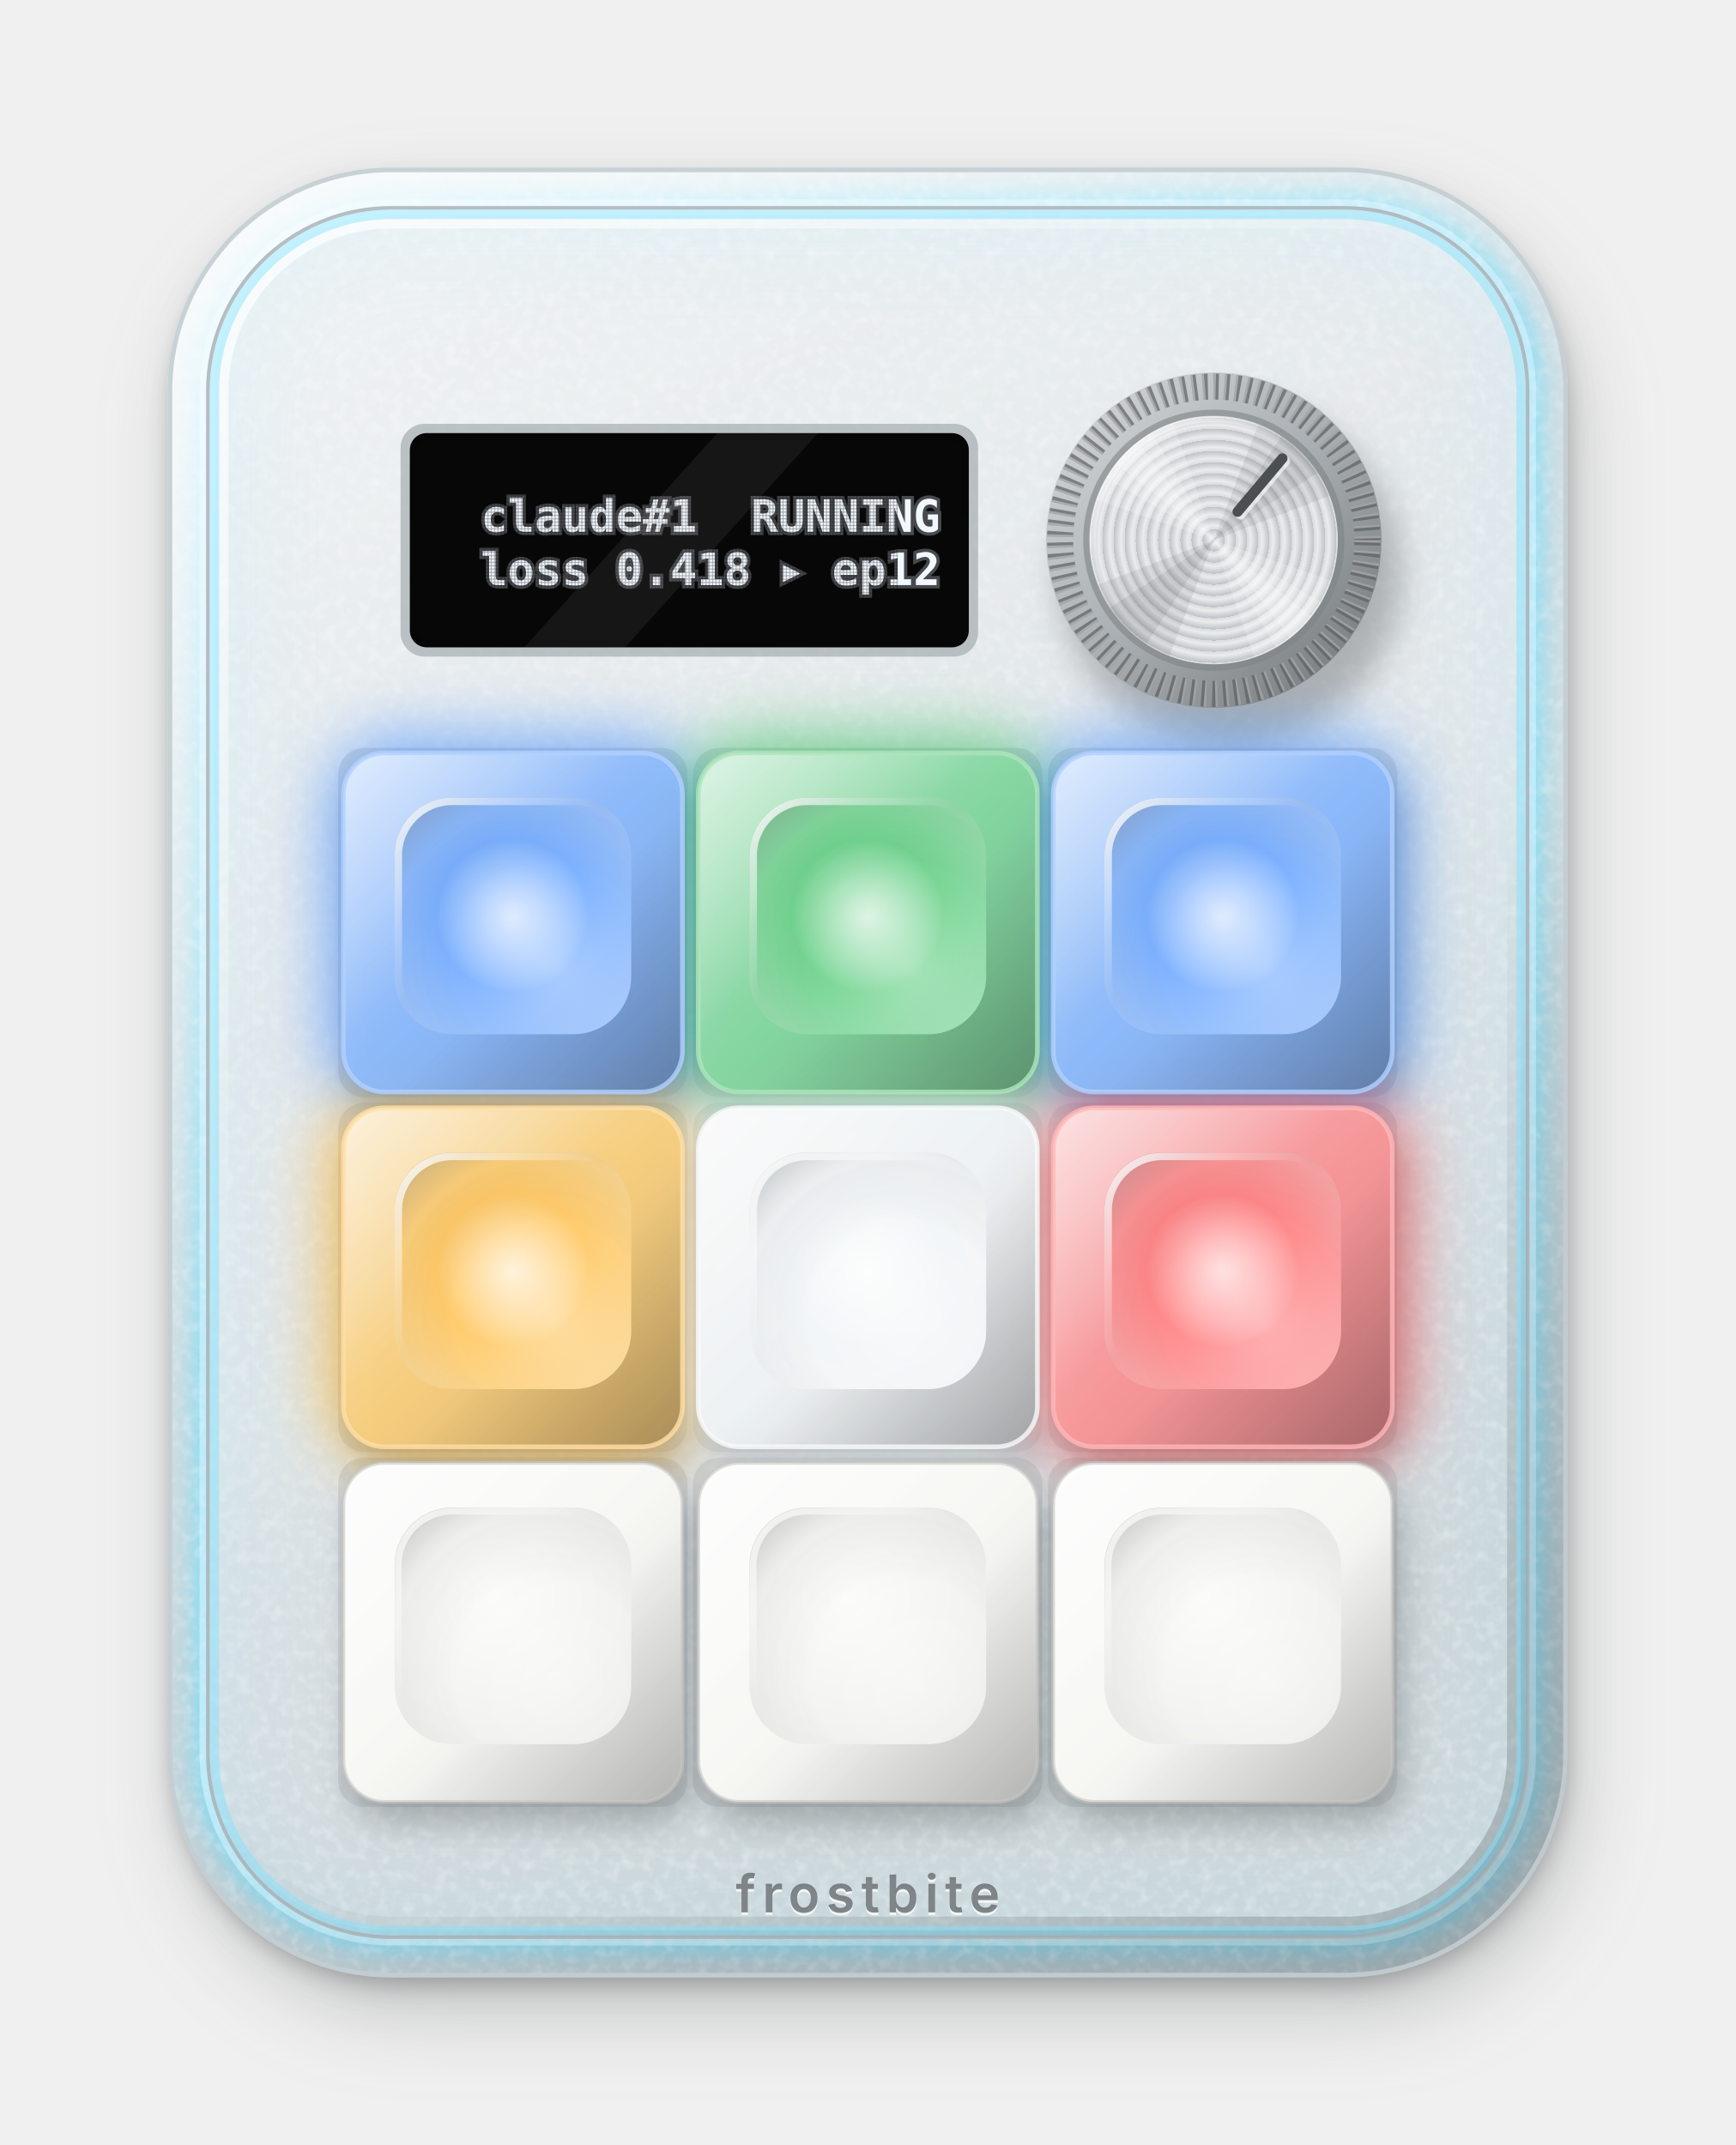
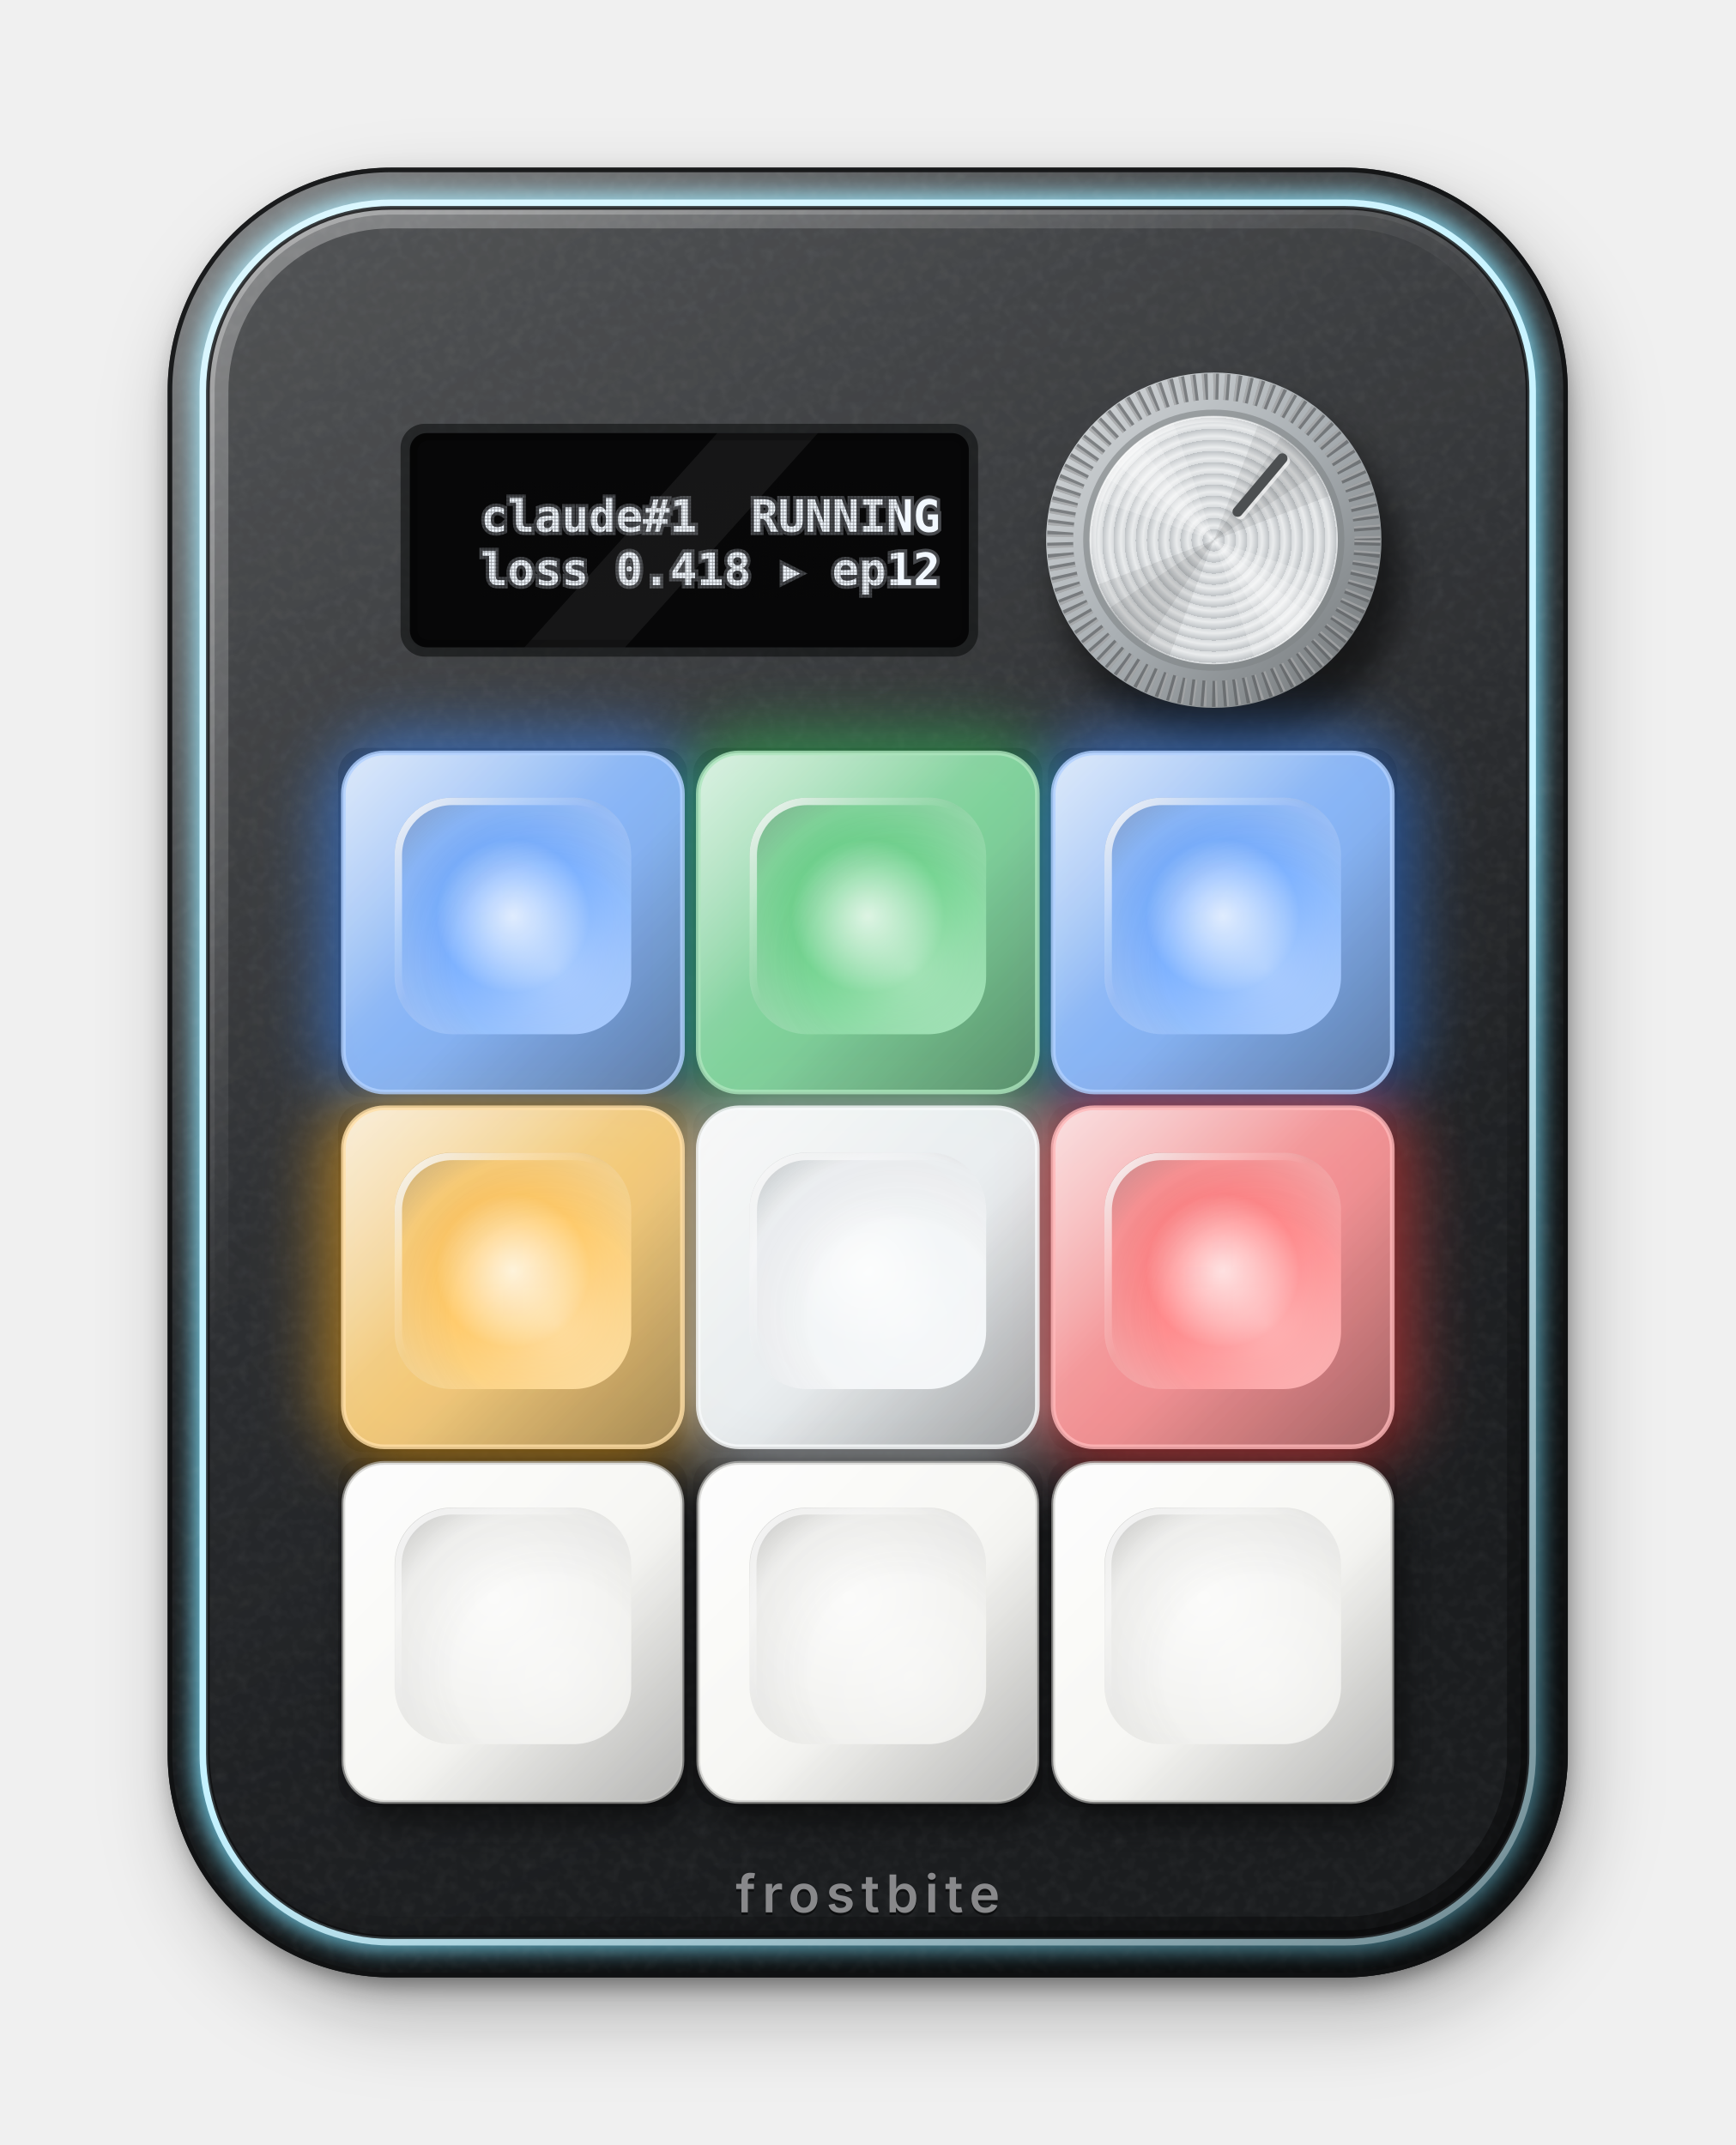
- <svg xmlns="http://www.w3.org/2000/svg" viewBox="-18 -18 93.15 115.15" role="img" aria-label="Frostbite 9 top view: iced satin shell, floating plate, ice gap glow, knurled-alu knob, OLED, 9 keys, 75.15 × 97.15 mm" data-shell-w="75.15" data-shell-h="97.15">
+ <svg xmlns="http://www.w3.org/2000/svg" viewBox="-18 -18 93.15 115.15" role="img" aria-label="Frostbite 9 top view: black satin shell, floating plate, ice gap glow, knurled-alu knob, OLED, 9 keys, 75.15 × 97.15 mm" data-shell-w="75.15" data-shell-h="97.15">
  <defs>
    <linearGradient id="top-shg" x1="0" y1="0" x2="0.35" y2="1">
-       <stop offset="0" stop-color="#f1f5f7" />
-       <stop offset="0.55" stop-color="#e8eef1" />
-       <stop offset="1" stop-color="#d4dde1" />
+       <stop offset="0" stop-color="#404244" />
+       <stop offset="0.55" stop-color="#26282b" />
+       <stop offset="1" stop-color="#1b1d1f" />
    </linearGradient>
    <linearGradient id="top-bsg" x1="0" y1="0" x2="0.35" y2="1">
-       <stop offset="0" stop-color="#e1e7ea" />
-       <stop offset="0.6" stop-color="#d4dde1" />
-       <stop offset="1" stop-color="#c3cdd2" />
+       <stop offset="0" stop-color="#2d2f31" />
+       <stop offset="0.6" stop-color="#1b1d1f" />
+       <stop offset="1" stop-color="#101112" />
    </linearGradient>
    <linearGradient id="top-rim" x1="-9" y1="-9" x2="66.15" y2="88.15" gradientUnits="userSpaceOnUse">
-       <stop offset="0" stop-color="#ffffff" stop-opacity="0.85" />
+       <stop offset="0" stop-color="#ffffff" stop-opacity="0.35" />
      <stop offset="0.42" stop-color="#ffffff" stop-opacity="0" />
      <stop offset="0.58" stop-color="#000000" stop-opacity="0" />
-       <stop offset="1" stop-color="#000000" stop-opacity="0.2" />
+       <stop offset="1" stop-color="#000000" stop-opacity="0.45" />
    </linearGradient>
    <linearGradient id="top-rimin" x1="-9" y1="-9" x2="66.15" y2="88.15" gradientUnits="userSpaceOnUse">
-       <stop offset="0" stop-color="#000000" stop-opacity="0.28" />
+       <stop offset="0" stop-color="#000000" stop-opacity="0.5" />
      <stop offset="0.45" stop-color="#000000" stop-opacity="0" />
      <stop offset="0.55" stop-color="#ffffff" stop-opacity="0" />
-       <stop offset="1" stop-color="#ffffff" stop-opacity="0.7" />
+       <stop offset="1" stop-color="#ffffff" stop-opacity="0.25" />
    </linearGradient>
    <linearGradient id="top-sheen" x1="-9" y1="-9" x2="43.61" y2="88.15" gradientUnits="userSpaceOnUse">
-       <stop offset="0" stop-color="#ffffff" stop-opacity="0.32" />
+       <stop offset="0" stop-color="#ffffff" stop-opacity="0.1" />
      <stop offset="0.4" stop-color="#ffffff" stop-opacity="0.05" />
      <stop offset="0.7" stop-color="#ffffff" stop-opacity="0" />
    </linearGradient>
    <linearGradient id="top-wall" x1="0" y1="0" x2="1" y2="1">
      <stop offset="0" stop-color="#ffffff" stop-opacity="0.6" />
      <stop offset="0.42" stop-color="#ffffff" stop-opacity="0" />
      <stop offset="0.58" stop-color="#000000" stop-opacity="0" />
      <stop offset="1" stop-color="#000000" stop-opacity="0.24" />
    </linearGradient>
    <linearGradient id="top-spec" x1="0" y1="0" x2="1" y2="1">
      <stop offset="0" stop-color="#ffffff" stop-opacity="0.9" />
      <stop offset="0.45" stop-color="#ffffff" stop-opacity="0" />
    </linearGradient>
    <radialGradient id="top-dish" cx="0.62" cy="0.66" r="0.78" fx="0.68" fy="0.72">
      <stop offset="0" stop-color="#ffffff" stop-opacity="0.55" />
      <stop offset="0.5" stop-color="#ffffff" stop-opacity="0.08" />
      <stop offset="0.85" stop-color="#000000" stop-opacity="0.05" />
      <stop offset="1" stop-color="#000000" stop-opacity="0.2" />
    </radialGradient>
    <clipPath id="top-sc">
      <rect x="-9" y="-9" width="75.15" height="97.15" rx="12" />
    </clipPath>
    <filter id="top-fs" filterUnits="userSpaceOnUse" x="-18" y="-18" width="93.15" height="115.15" color-interpolation-filters="sRGB">
      <feGaussianBlur stdDeviation="2.2" />
    </filter>
    <filter id="top-fc" filterUnits="userSpaceOnUse" x="-18" y="-18" width="93.15" height="115.15" color-interpolation-filters="sRGB">
      <feGaussianBlur stdDeviation="0.7" />
    </filter>
    <filter id="top-gs" filterUnits="userSpaceOnUse" x="-18" y="-18" width="93.15" height="115.15" color-interpolation-filters="sRGB">
      <feGaussianBlur stdDeviation="0.6" />
    </filter>
    <filter id="top-nz" filterUnits="userSpaceOnUse" x="-9" y="-9" width="75.15" height="97.15">
      <feTurbulence type="fractalNoise" baseFrequency="1.7" numOctaves="2" seed="7" />
      <feColorMatrix values="0 0 0 0 1 0 0 0 0 1 0 0 0 0 1 0.9 0 0 0 -0.4" />
-     </filter>
-     <filter id="top-gB" filterUnits="userSpaceOnUse" x="-18" y="-18" width="93.15" height="115.15" color-interpolation-filters="sRGB">
-       <feGaussianBlur stdDeviation="2.8" />
    </filter>
    <pattern id="top-px" patternUnits="userSpaceOnUse" x="7.8" y="8.2" width="0.18" height="0.18">
      <rect width="0.18" height="0.04" fill="#070708" />
      <rect width="0.04" height="0.18" fill="#070708" />
    </pattern>
    <filter id="top-ks" filterUnits="userSpaceOnUse" x="-18" y="-18" width="93.15" height="115.15" color-interpolation-filters="sRGB">
      <feGaussianBlur stdDeviation="0.9" />
    </filter>
    <filter id="top-kh" filterUnits="userSpaceOnUse" x="-18" y="-18" width="93.15" height="115.15" color-interpolation-filters="sRGB">
      <feGaussianBlur stdDeviation="1.7" />
    </filter>
    <linearGradient id="top-ck" x1="0" y1="0" x2="1" y2="1">
      <stop offset="0" stop-color="#fcfcfb" />
      <stop offset="0.5" stop-color="#f7f7f4" />
      <stop offset="1" stop-color="#d9d9d7" />
    </linearGradient>
    <radialGradient id="top-ct" cx="0.42" cy="0.38" r="0.8">
      <stop offset="0" stop-color="#fbfbfa" />
      <stop offset="1" stop-color="#ededea" />
    </radialGradient>
    <linearGradient id="top-ak-run" x1="0" y1="0" x2="1" y2="1">
      <stop offset="0" stop-color="#c1dafd" />
      <stop offset="0.5" stop-color="#8ebbfc" />
      <stop offset="1" stop-color="#799fd6" />
    </linearGradient>
    <radialGradient id="top-at-run" cx="0.5" cy="0.5" r="0.72">
      <stop offset="0" stop-color="#dceaff" />
      <stop offset="0.45" stop-color="#77aeff" />
      <stop offset="1" stop-color="#b0cffd" />
    </radialGradient>
    <linearGradient id="top-ak-done" x1="0" y1="0" x2="1" y2="1">
      <stop offset="0" stop-color="#bdeacc" />
      <stop offset="0.5" stop-color="#87d8a2" />
      <stop offset="1" stop-color="#73b88a" />
    </linearGradient>
    <radialGradient id="top-at-done" cx="0.5" cy="0.5" r="0.72">
      <stop offset="0" stop-color="#daf3e1" />
      <stop offset="0.45" stop-color="#6dd28c" />
      <stop offset="1" stop-color="#abe4be" />
    </radialGradient>
    <linearGradient id="top-ak-needs" x1="0" y1="0" x2="1" y2="1">
      <stop offset="0" stop-color="#fce5ba" />
      <stop offset="0.5" stop-color="#f9d081" />
      <stop offset="1" stop-color="#d4b16e" />
    </linearGradient>
    <radialGradient id="top-at-needs" cx="0.5" cy="0.5" r="0.72">
      <stop offset="0" stop-color="#fff1d7" />
      <stop offset="0.45" stop-color="#ffc863" />
      <stop offset="1" stop-color="#fbdea7" />
    </radialGradient>
    <linearGradient id="top-ak-idle" x1="0" y1="0" x2="1" y2="1">
      <stop offset="0" stop-color="#f7f9fa" />
      <stop offset="0.5" stop-color="#f0f4f6" />
      <stop offset="1" stop-color="#cccfd1" />
    </linearGradient>
    <radialGradient id="top-at-idle" cx="0.5" cy="0.5" r="0.72">
      <stop offset="0" stop-color="#fcfdfd" />
      <stop offset="0.45" stop-color="#f3f6f8" />
      <stop offset="1" stop-color="#f5f7f9" />
    </radialGradient>
    <linearGradient id="top-ak-error" x1="0" y1="0" x2="1" y2="1">
      <stop offset="0" stop-color="#fcc7c8" />
      <stop offset="0.5" stop-color="#f9999b" />
      <stop offset="1" stop-color="#d48284" />
    </linearGradient>
    <radialGradient id="top-at-error" cx="0.5" cy="0.5" r="0.72">
      <stop offset="0" stop-color="#ffdfdf" />
      <stop offset="0.45" stop-color="#ff8284" />
      <stop offset="1" stop-color="#fbb8b9" />
    </radialGradient>
    <linearGradient id="top-kside" x1="0" y1="0" x2="1" y2="1">
      <stop offset="0" stop-color="#d8dbdd" />
      <stop offset="0.5" stop-color="#a9afb3" />
      <stop offset="1" stop-color="#6e7274" />
    </linearGradient>
    <radialGradient id="top-spun" cx="0.5" cy="0.5" r="0.045" spreadMethod="repeat">
      <stop offset="0" stop-color="#d9dcde" />
      <stop offset="0.35" stop-color="#eaeced" />
      <stop offset="0.6" stop-color="#d9dcde" />
      <stop offset="1" stop-color="#bfc3c6" />
    </radialGradient>
  </defs>
-   <g opacity="0.3" fill="#585c5e" filter="url(#top-fs)">
+   <g opacity="0.3" fill="#050505" filter="url(#top-fs)">
    <rect x="-8" y="-6.8" width="74.55" height="96.75" rx="12" />
  </g>
-   <g opacity="0.5" fill="#585c5e" filter="url(#top-fc)">
+   <g opacity="0.5" fill="#050505" filter="url(#top-fc)">
    <rect x="-8.6" y="-8.1" width="74.55" height="96.55" rx="12" />
  </g>
-   <g opacity="0.92">
+   <g opacity="1">
    <rect x="-9" y="-9" width="75.15" height="97.15" rx="12" fill="url(#top-bsg)" />
    <g fill="none" stroke="#7fe3ff">
      <rect x="-6.84" y="-6.84" width="70.83" height="92.83" rx="9.84" stroke-width="1.5" opacity="0.9" filter="url(#top-gs)" />
      <rect x="-6.94" y="-6.94" width="71.03" height="93.03" rx="9.94" stroke-width="0.7" stroke="#c5f2ff" />
    </g>
    <rect x="-6.84" y="-6.84" width="70.83" height="92.83" rx="9.84" fill="url(#top-shg)" />
  </g>
  <g clip-path="url(#top-sc)">
-     <rect x="-9" y="-9" width="75.15" height="97.15" filter="url(#top-nz)" opacity="0.8" />
+     <rect x="-9" y="-9" width="75.15" height="97.15" filter="url(#top-nz)" opacity="0.1" />
    <rect x="-9" y="-9" width="75.15" height="97.15" fill="url(#top-sheen)" />
-     <g fill="none" stroke="#7fe3ff" stroke-width="4" opacity="0.15" filter="url(#top-gB)">
-       <rect x="-7.5" y="-7.5" width="72.15" height="94.15" rx="10.5" />
-     </g>
  </g>
  <g fill="none">
    <rect x="-7.74" y="-7.74" width="72.63" height="94.63" rx="10.74" stroke="url(#top-rim)" stroke-width="2.52" />
-     <rect x="-8.88" y="-8.88" width="74.91" height="96.91" rx="11.88" stroke="#c3cdd2" stroke-width="0.25" opacity="0.9" />
+     <rect x="-8.88" y="-8.88" width="74.91" height="96.91" rx="11.88" stroke="#101112" stroke-width="0.25" opacity="0.9" />
  </g>
  <g fill="none">
    <rect x="-6.29" y="-6.29" width="69.73" height="91.73" rx="9.29" stroke="url(#top-rim)" stroke-width="1.1" />
-     <rect x="-6.84" y="-6.84" width="70.83" height="92.83" rx="9.84" stroke="#a6aeb3" stroke-width="0.2" opacity="0.8" />
-   </g>
-   <g fill="none" stroke="#7fe3ff" opacity="0.45">
-     <rect x="-6.49" y="-6.49" width="70.13" height="92.13" rx="9.49" stroke-width="0.5" />
-   </g>
-   <text x="28.58" text-anchor="middle" font-family="'Space Grotesk','Inter','Helvetica Neue',Helvetica,Arial,sans-serif" font-size="2.8" font-weight="600" letter-spacing="0.34" y="84.8" fill="#ffffff" opacity="0.75">frostbite</text>
-   <text x="28.58" text-anchor="middle" font-family="'Space Grotesk','Inter','Helvetica Neue',Helvetica,Arial,sans-serif" font-size="2.8" font-weight="600" letter-spacing="0.34" y="84.66" fill="#6b7174" opacity="0.85">frostbite</text>
-   <rect x="3.5" y="4.75" width="31" height="12.5" rx="1.3" fill="#929a9e" opacity="0.55" />
+     <rect x="-6.84" y="-6.84" width="70.83" height="92.83" rx="9.84" stroke="#0e0e0f" stroke-width="0.2" opacity="0.8" />
+   </g>
+   <text x="28.58" text-anchor="middle" font-family="'Space Grotesk','Inter','Helvetica Neue',Helvetica,Arial,sans-serif" font-size="2.8" font-weight="600" letter-spacing="0.34" y="84.8" fill="#000000" opacity="0.5">frostbite</text>
+   <text x="28.58" text-anchor="middle" font-family="'Space Grotesk','Inter','Helvetica Neue',Helvetica,Arial,sans-serif" font-size="2.8" font-weight="600" letter-spacing="0.34" y="84.66" fill="#9d9ea0" opacity="0.85">frostbite</text>
+   <rect x="3.5" y="4.75" width="31" height="12.5" rx="1.3" fill="#080909" opacity="0.55" />
  <rect x="4" y="5.25" width="30" height="11.5" rx="0.9" fill="#070708" />
  <g fill="#eef6ff" stroke="#eef6ff" stroke-width="0.35" opacity="0.28">
    <text x="7.8" y="10.55" font-family="'JetBrains Mono','IBM Plex Mono','SF Mono',ui-monospace,Menlo,Consolas,'DejaVu Sans Mono',monospace" font-size="2.41" font-weight="700" textLength="22.4" lengthAdjust="spacingAndGlyphs">claude#1  RUNNING</text>
    <text x="7.8" y="13.41" font-family="'JetBrains Mono','IBM Plex Mono','SF Mono',ui-monospace,Menlo,Consolas,'DejaVu Sans Mono',monospace" font-size="2.41" font-weight="700" textLength="22.4" lengthAdjust="spacingAndGlyphs">loss 0.418 ▸ ep12</text>
  </g>
  <g fill="#f2f8ff">
    <text x="7.8" y="10.55" font-family="'JetBrains Mono','IBM Plex Mono','SF Mono',ui-monospace,Menlo,Consolas,'DejaVu Sans Mono',monospace" font-size="2.41" font-weight="700" textLength="22.4" lengthAdjust="spacingAndGlyphs">claude#1  RUNNING</text>
    <text x="7.8" y="13.41" font-family="'JetBrains Mono','IBM Plex Mono','SF Mono',ui-monospace,Menlo,Consolas,'DejaVu Sans Mono',monospace" font-size="2.41" font-weight="700" textLength="22.4" lengthAdjust="spacingAndGlyphs">loss 0.418 ▸ ep12</text>
  </g>
  <rect x="7.8" y="7.9" width="22.4" height="6.2" fill="url(#top-px)" opacity="0.4" />
  <path d="M20.5 5.25h5.4l-10.35 11.5h-5.4Z" fill="#ffffff" opacity="0.06" />
  <rect x="4.2" y="5.45" width="29.6" height="11.1" rx="0.8" fill="none" stroke="url(#top-rimin)" stroke-width="0.4" />
-   <g fill="#a5acb0" opacity="0.35">
+   <g fill="#101113" opacity="0.35">
    <rect x="0.15" y="22.15" width="18.75" height="18.75" rx="1.4" />
    <rect x="19.2" y="22.15" width="18.75" height="18.75" rx="1.4" />
    <rect x="38.25" y="22.15" width="18.75" height="18.75" rx="1.4" />
    <rect x="0.15" y="41.2" width="18.75" height="18.75" rx="1.4" />
    <rect x="19.2" y="41.2" width="18.75" height="18.75" rx="1.4" />
    <rect x="38.25" y="41.2" width="18.75" height="18.75" rx="1.4" />
    <rect x="0.15" y="60.25" width="18.75" height="18.75" rx="1.4" />
    <rect x="19.2" y="60.25" width="18.75" height="18.75" rx="1.4" />
    <rect x="38.25" y="60.25" width="18.75" height="18.75" rx="1.4" />
  </g>
-   <g fill="#585c5e" opacity="0.4" filter="url(#top-ks)">
+   <g fill="#050505" opacity="0.6" filter="url(#top-ks)">
    <rect x="0.93" y="23.53" width="18.2" height="18.2" rx="2.2" />
    <rect x="19.98" y="23.53" width="18.2" height="18.2" rx="2.2" />
    <rect x="39.03" y="23.53" width="18.2" height="18.2" rx="2.2" />
    <rect x="0.93" y="42.58" width="18.2" height="18.2" rx="2.2" />
    <rect x="19.98" y="42.58" width="18.2" height="18.2" rx="2.2" />
    <rect x="39.03" y="42.58" width="18.2" height="18.2" rx="2.2" />
    <rect x="0.93" y="61.63" width="18.2" height="18.2" rx="2.2" />
    <rect x="19.98" y="61.63" width="18.2" height="18.2" rx="2.2" />
    <rect x="39.03" y="61.63" width="18.2" height="18.2" rx="2.2" />
    <circle cx="48.05" cy="12.8" r="9.2" />
  </g>
  <g opacity="0.6" filter="url(#top-kh)">
    <rect x="-0.6" y="21.4" width="20.25" height="20.25" rx="4" fill="#3d8bff" />
    <rect x="18.45" y="21.4" width="20.25" height="20.25" rx="4" fill="#2fbf5b" />
    <rect x="37.5" y="21.4" width="20.25" height="20.25" rx="4" fill="#3d8bff" />
    <rect x="-0.6" y="40.45" width="20.25" height="20.25" rx="4" fill="#ffb020" />
    <rect x="18.45" y="40.45" width="20.25" height="20.25" rx="4" fill="#eef2f5" />
    <rect x="37.5" y="40.45" width="20.25" height="20.25" rx="4" fill="#ff4d4f" />
  </g>
  <g>
    <rect x="0.43" y="22.42" width="18.2" height="18.2" rx="2.2" fill="url(#top-ak-run)" opacity="0.93" />
    <rect x="0.43" y="22.42" width="18.2" height="18.2" rx="2.2" fill="url(#top-wall)" opacity="0.85" />
    <g fill="none" stroke="#224c8c" opacity="0.1">
      <path d="M7.53 31.53h4M9.53 29.53v4" stroke-width="1.1" />
    </g>
    <rect x="3.18" y="24.82" width="12.7" height="12.7" rx="3.1" fill="url(#top-at-run)" opacity="0.96" />
    <rect x="3.18" y="24.82" width="12.7" height="12.7" rx="3.1" fill="url(#top-dish)" opacity="0.712" />
    <rect x="3.38" y="25.02" width="12.3" height="12.3" rx="2.9" fill="none" stroke="url(#top-spec)" stroke-width="0.4" />
    <rect x="0.43" y="22.42" width="18.2" height="18.2" rx="2.2" fill="none" stroke="#b1d1ff" stroke-width="0.25" opacity="0.8" />
  </g>
  <g>
    <rect x="19.48" y="22.42" width="18.2" height="18.2" rx="2.2" fill="url(#top-ak-done)" opacity="0.93" />
    <rect x="19.48" y="22.42" width="18.2" height="18.2" rx="2.2" fill="url(#top-wall)" opacity="0.85" />
    <g fill="none" stroke="#1a6932" opacity="0.1">
      <path d="M26.58 31.53h4M28.58 29.53v4" stroke-width="1.1" />
    </g>
    <rect x="22.23" y="24.82" width="12.7" height="12.7" rx="3.1" fill="url(#top-at-done)" opacity="0.96" />
    <rect x="22.23" y="24.82" width="12.7" height="12.7" rx="3.1" fill="url(#top-dish)" opacity="0.712" />
    <rect x="22.43" y="25.02" width="12.3" height="12.3" rx="2.9" fill="none" stroke="url(#top-spec)" stroke-width="0.4" />
    <rect x="19.48" y="22.42" width="18.2" height="18.2" rx="2.2" fill="none" stroke="#ace5bd" stroke-width="0.25" opacity="0.8" />
  </g>
  <g>
    <rect x="38.53" y="22.42" width="18.2" height="18.2" rx="2.2" fill="url(#top-ak-run)" opacity="0.93" />
    <rect x="38.53" y="22.42" width="18.2" height="18.2" rx="2.2" fill="url(#top-wall)" opacity="0.85" />
    <g fill="none" stroke="#224c8c" opacity="0.1">
      <path d="M45.63 31.53h4M47.63 29.53v4" stroke-width="1.1" />
    </g>
    <rect x="41.28" y="24.82" width="12.7" height="12.7" rx="3.1" fill="url(#top-at-run)" opacity="0.96" />
    <rect x="41.28" y="24.82" width="12.7" height="12.7" rx="3.1" fill="url(#top-dish)" opacity="0.712" />
    <rect x="41.48" y="25.02" width="12.3" height="12.3" rx="2.9" fill="none" stroke="url(#top-spec)" stroke-width="0.4" />
    <rect x="38.53" y="22.42" width="18.2" height="18.2" rx="2.2" fill="none" stroke="#b1d1ff" stroke-width="0.25" opacity="0.8" />
  </g>
  <g>
    <rect x="0.43" y="41.47" width="18.2" height="18.2" rx="2.2" fill="url(#top-ak-needs)" opacity="0.93" />
    <rect x="0.43" y="41.47" width="18.2" height="18.2" rx="2.2" fill="url(#top-wall)" opacity="0.85" />
    <g fill="none" stroke="#8c6112" opacity="0.1">
      <path d="M7.53 50.58h4M9.53 48.58v4" stroke-width="1.1" />
    </g>
    <rect x="3.18" y="43.87" width="12.7" height="12.7" rx="3.1" fill="url(#top-at-needs)" opacity="0.96" />
    <rect x="3.18" y="43.87" width="12.7" height="12.7" rx="3.1" fill="url(#top-dish)" opacity="0.712" />
    <rect x="3.38" y="44.08" width="12.3" height="12.3" rx="2.9" fill="none" stroke="url(#top-spec)" stroke-width="0.4" />
    <rect x="0.43" y="41.47" width="18.2" height="18.2" rx="2.2" fill="none" stroke="#ffdfa6" stroke-width="0.25" opacity="0.8" />
  </g>
  <g>
    <rect x="19.48" y="41.47" width="18.2" height="18.2" rx="2.2" fill="url(#top-ak-idle)" opacity="0.93" />
    <rect x="19.48" y="41.47" width="18.2" height="18.2" rx="2.2" fill="url(#top-wall)" opacity="0.85" />
    <g fill="none" stroke="#838587" opacity="0.1">
      <path d="M26.58 50.58h4M28.58 48.58v4" stroke-width="1.1" />
    </g>
    <rect x="22.23" y="43.87" width="12.7" height="12.7" rx="3.1" fill="url(#top-at-idle)" opacity="0.96" />
    <rect x="22.23" y="43.87" width="12.7" height="12.7" rx="3.1" fill="url(#top-dish)" opacity="0.712" />
    <rect x="22.43" y="44.08" width="12.3" height="12.3" rx="2.9" fill="none" stroke="url(#top-spec)" stroke-width="0.4" />
    <rect x="19.48" y="41.47" width="18.2" height="18.2" rx="2.2" fill="none" stroke="#f8fafb" stroke-width="0.25" opacity="0.8" />
  </g>
  <g>
    <rect x="38.53" y="41.47" width="18.2" height="18.2" rx="2.2" fill="url(#top-ak-error)" opacity="0.93" />
    <rect x="38.53" y="41.47" width="18.2" height="18.2" rx="2.2" fill="url(#top-wall)" opacity="0.85" />
    <g fill="none" stroke="#8c2a2b" opacity="0.1">
      <path d="M45.63 50.58h4M47.63 48.58v4" stroke-width="1.1" />
    </g>
    <rect x="41.28" y="43.87" width="12.7" height="12.7" rx="3.1" fill="url(#top-at-error)" opacity="0.96" />
    <rect x="41.28" y="43.87" width="12.7" height="12.7" rx="3.1" fill="url(#top-dish)" opacity="0.712" />
    <rect x="41.48" y="44.08" width="12.3" height="12.3" rx="2.9" fill="none" stroke="url(#top-spec)" stroke-width="0.4" />
    <rect x="38.53" y="41.47" width="18.2" height="18.2" rx="2.2" fill="none" stroke="#ffb8b9" stroke-width="0.25" opacity="0.8" />
  </g>
  <g>
    <rect x="0.43" y="60.53" width="18.2" height="18.2" rx="2.2" fill="url(#top-ck)" />
    <rect x="0.43" y="60.53" width="18.2" height="18.2" rx="2.2" fill="url(#top-wall)" opacity="0.7" />
    <rect x="3.18" y="62.93" width="12.7" height="12.7" rx="3.1" fill="url(#top-ct)" />
    <rect x="3.18" y="62.93" width="12.7" height="12.7" rx="3.1" fill="url(#top-dish)" opacity="0.617" />
    <rect x="3.38" y="63.13" width="12.3" height="12.3" rx="2.9" fill="none" stroke="url(#top-spec)" stroke-width="0.35" opacity="0.9" />
    <rect x="0.43" y="60.53" width="18.2" height="18.2" rx="2.2" fill="none" stroke="#c6c6c3" stroke-width="0.2" opacity="0.6" />
  </g>
  <g>
    <rect x="19.48" y="60.53" width="18.2" height="18.2" rx="2.2" fill="url(#top-ck)" />
    <rect x="19.48" y="60.53" width="18.2" height="18.2" rx="2.2" fill="url(#top-wall)" opacity="0.7" />
    <rect x="22.23" y="62.93" width="12.7" height="12.7" rx="3.1" fill="url(#top-ct)" />
    <rect x="22.23" y="62.93" width="12.7" height="12.7" rx="3.1" fill="url(#top-dish)" opacity="0.617" />
    <rect x="22.43" y="63.13" width="12.3" height="12.3" rx="2.9" fill="none" stroke="url(#top-spec)" stroke-width="0.35" opacity="0.9" />
    <rect x="19.48" y="60.53" width="18.2" height="18.2" rx="2.2" fill="none" stroke="#c6c6c3" stroke-width="0.2" opacity="0.6" />
  </g>
  <g>
    <rect x="38.53" y="60.53" width="18.2" height="18.2" rx="2.2" fill="url(#top-ck)" />
    <rect x="38.53" y="60.53" width="18.2" height="18.2" rx="2.2" fill="url(#top-wall)" opacity="0.7" />
    <rect x="41.28" y="62.93" width="12.7" height="12.7" rx="3.1" fill="url(#top-ct)" />
    <rect x="41.28" y="62.93" width="12.7" height="12.7" rx="3.1" fill="url(#top-dish)" opacity="0.617" />
    <rect x="41.48" y="63.13" width="12.3" height="12.3" rx="2.9" fill="none" stroke="url(#top-spec)" stroke-width="0.35" opacity="0.9" />
    <rect x="38.53" y="60.53" width="18.2" height="18.2" rx="2.2" fill="none" stroke="#c6c6c3" stroke-width="0.2" opacity="0.6" />
  </g>
  <g>
    <circle cx="47.15" cy="11" r="9" fill="url(#top-kside)" />
    <circle cx="47.15" cy="11" r="8.25" fill="none" stroke="#5d6062" stroke-width="1.4" stroke-dasharray="0.28 0.3" opacity="0.7" />
    <circle cx="47.15" cy="11" r="8.25" fill="none" stroke="#ffffff" stroke-width="1.4" stroke-dasharray="0.12 0.46" opacity="0.35" />
    <circle cx="47.15" cy="11" r="7.01" fill="#7f8386" opacity="0.6" />
    <circle cx="47.15" cy="11" r="6.66" fill="url(#top-spun)" />
    <path d="M47.15 11L40.85 8.83A6.66 6.66 0 0 1 44.98 4.7Z" fill="#ffffff" opacity="0.2" />
    <path d="M47.15 11L41.38 7.67A6.66 6.66 0 0 1 43.82 5.23Z" fill="#ffffff" opacity="0.2" />
    <path d="M47.15 11L41.9 6.9A6.66 6.66 0 0 1 43.05 5.75Z" fill="#ffffff" opacity="0.2" />
    <path d="M47.15 11L53.45 13.17A6.66 6.66 0 0 1 49.32 17.3Z" fill="#ffffff" opacity="0.2" />
    <path d="M47.15 11L52.92 14.33A6.66 6.66 0 0 1 50.48 16.77Z" fill="#ffffff" opacity="0.2" />
    <path d="M47.15 11L52.4 15.1A6.66 6.66 0 0 1 51.25 16.25Z" fill="#ffffff" opacity="0.2" />
    <path d="M47.15 11L49.54 4.78A6.66 6.66 0 0 1 53.37 8.61Z" fill="#000000" opacity="0.07" />
    <path d="M47.15 11L50.78 5.41A6.66 6.66 0 0 1 52.74 7.37Z" fill="#000000" opacity="0.07" />
    <path d="M47.15 11L44.76 17.22A6.66 6.66 0 0 1 40.93 13.39Z" fill="#000000" opacity="0.07" />
    <path d="M47.15 11L43.52 16.59A6.66 6.66 0 0 1 41.56 14.63Z" fill="#000000" opacity="0.07" />
    <circle cx="47.15" cy="11" r="6.51" fill="none" stroke="url(#top-spec)" stroke-width="0.35" />
    <path d="M48.43 9.47L50.83 6.61" stroke="#ffffff" stroke-width="0.55" stroke-linecap="round" opacity="0.6" transform="translate(0.14 0.14)" />
    <path d="M48.43 9.47L50.83 6.61" stroke="#4c4f51" stroke-width="0.55" stroke-linecap="round" />
  </g>
</svg>
